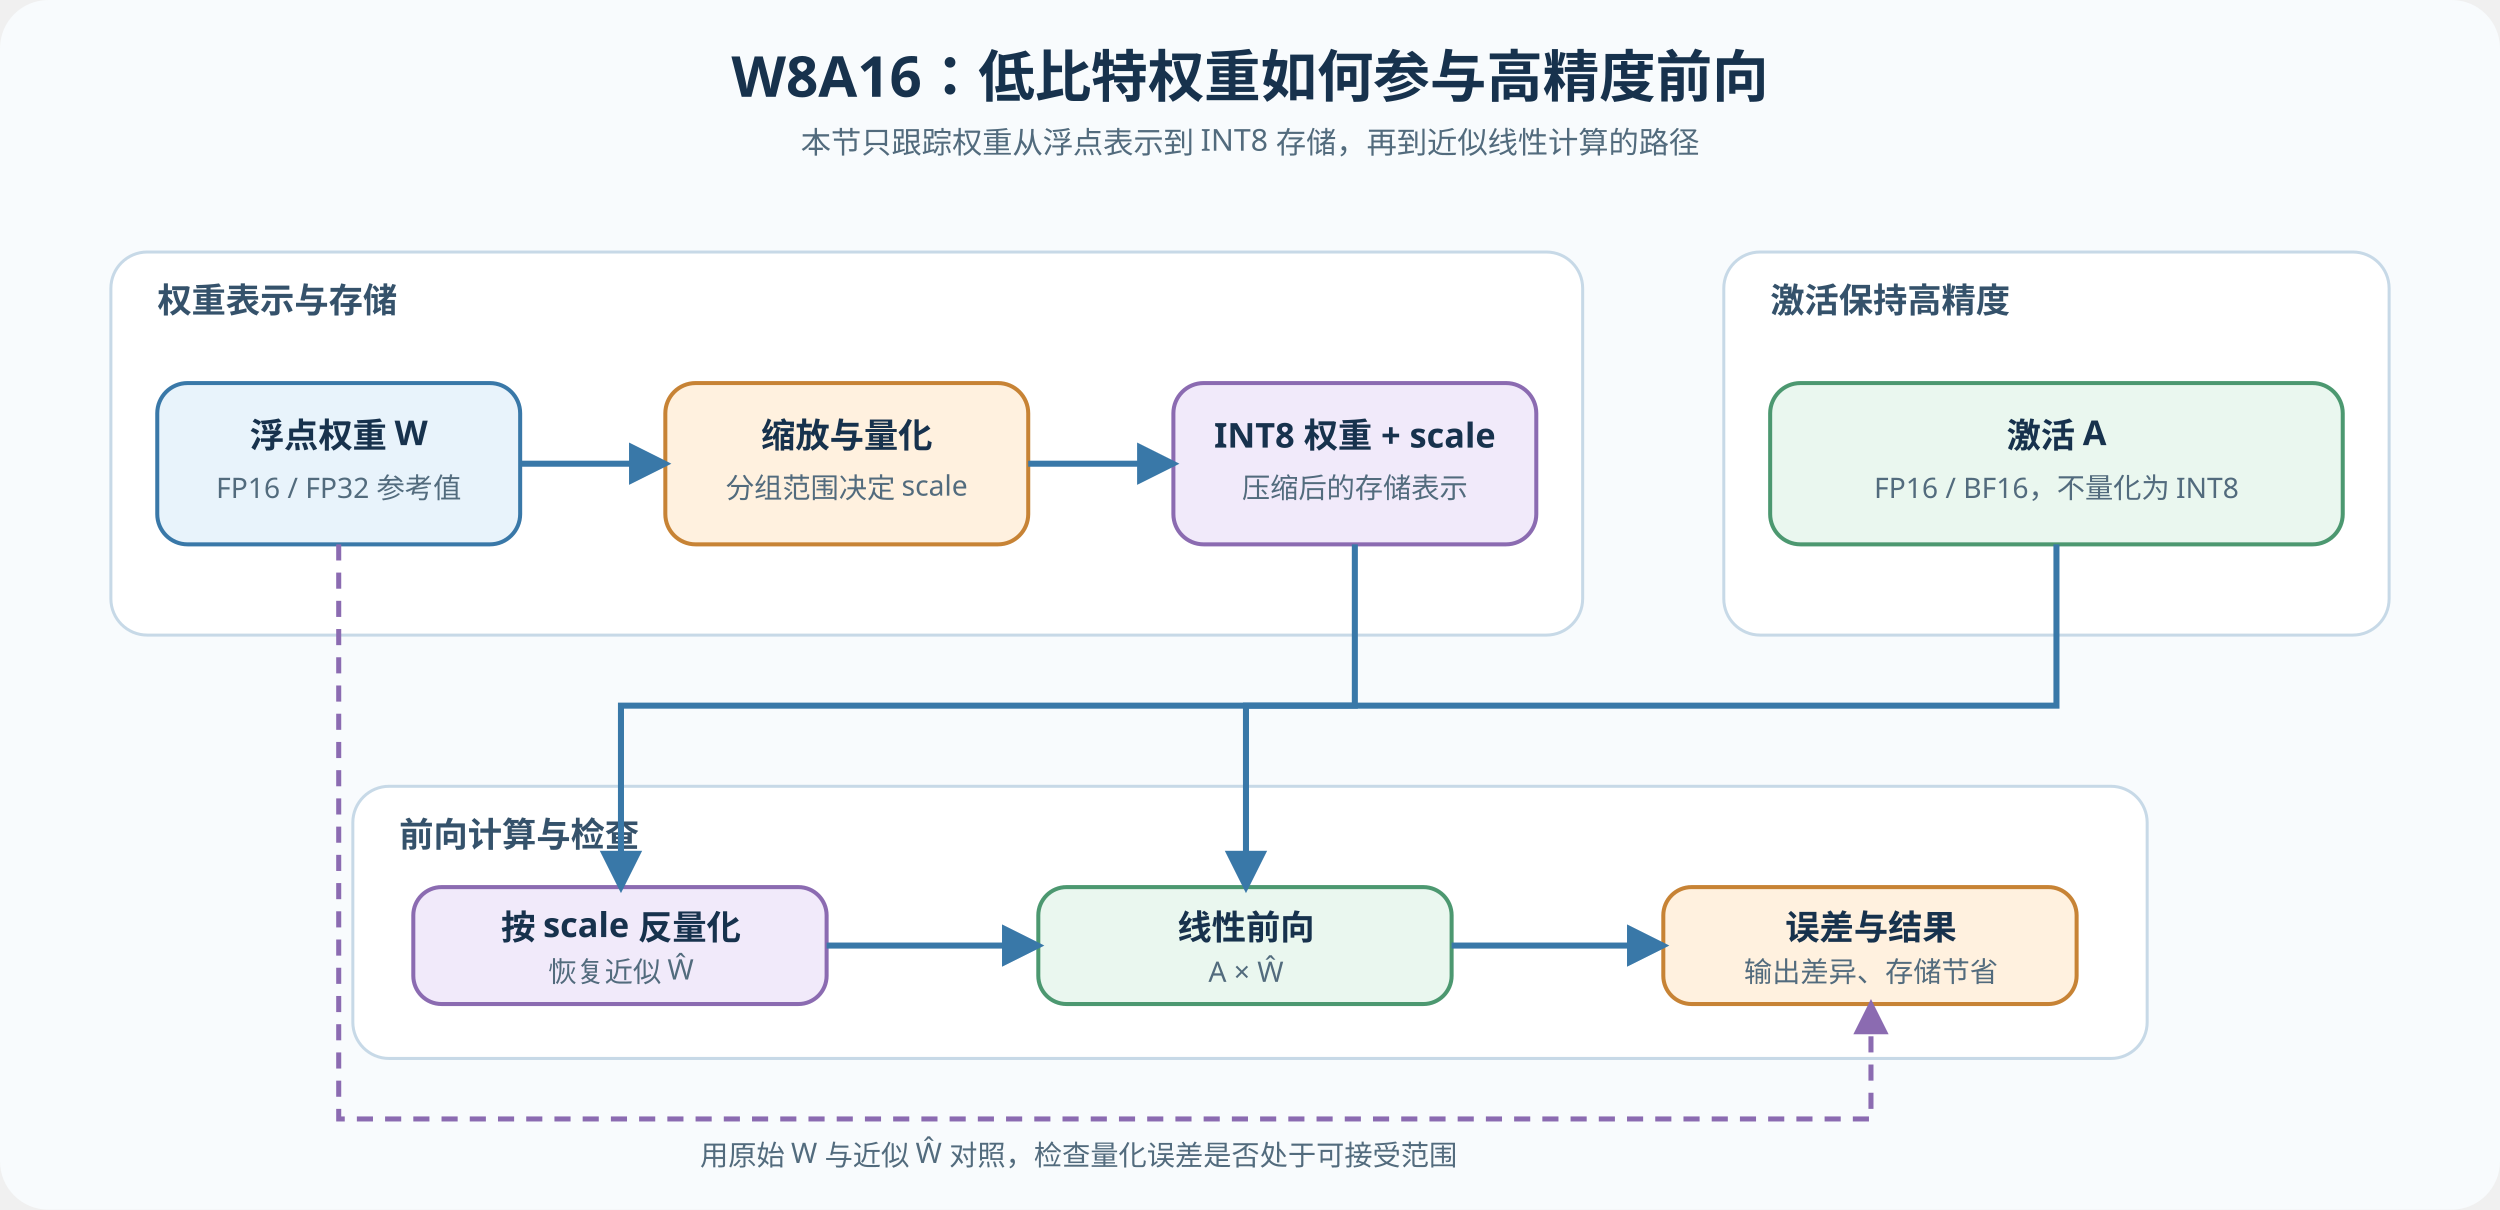
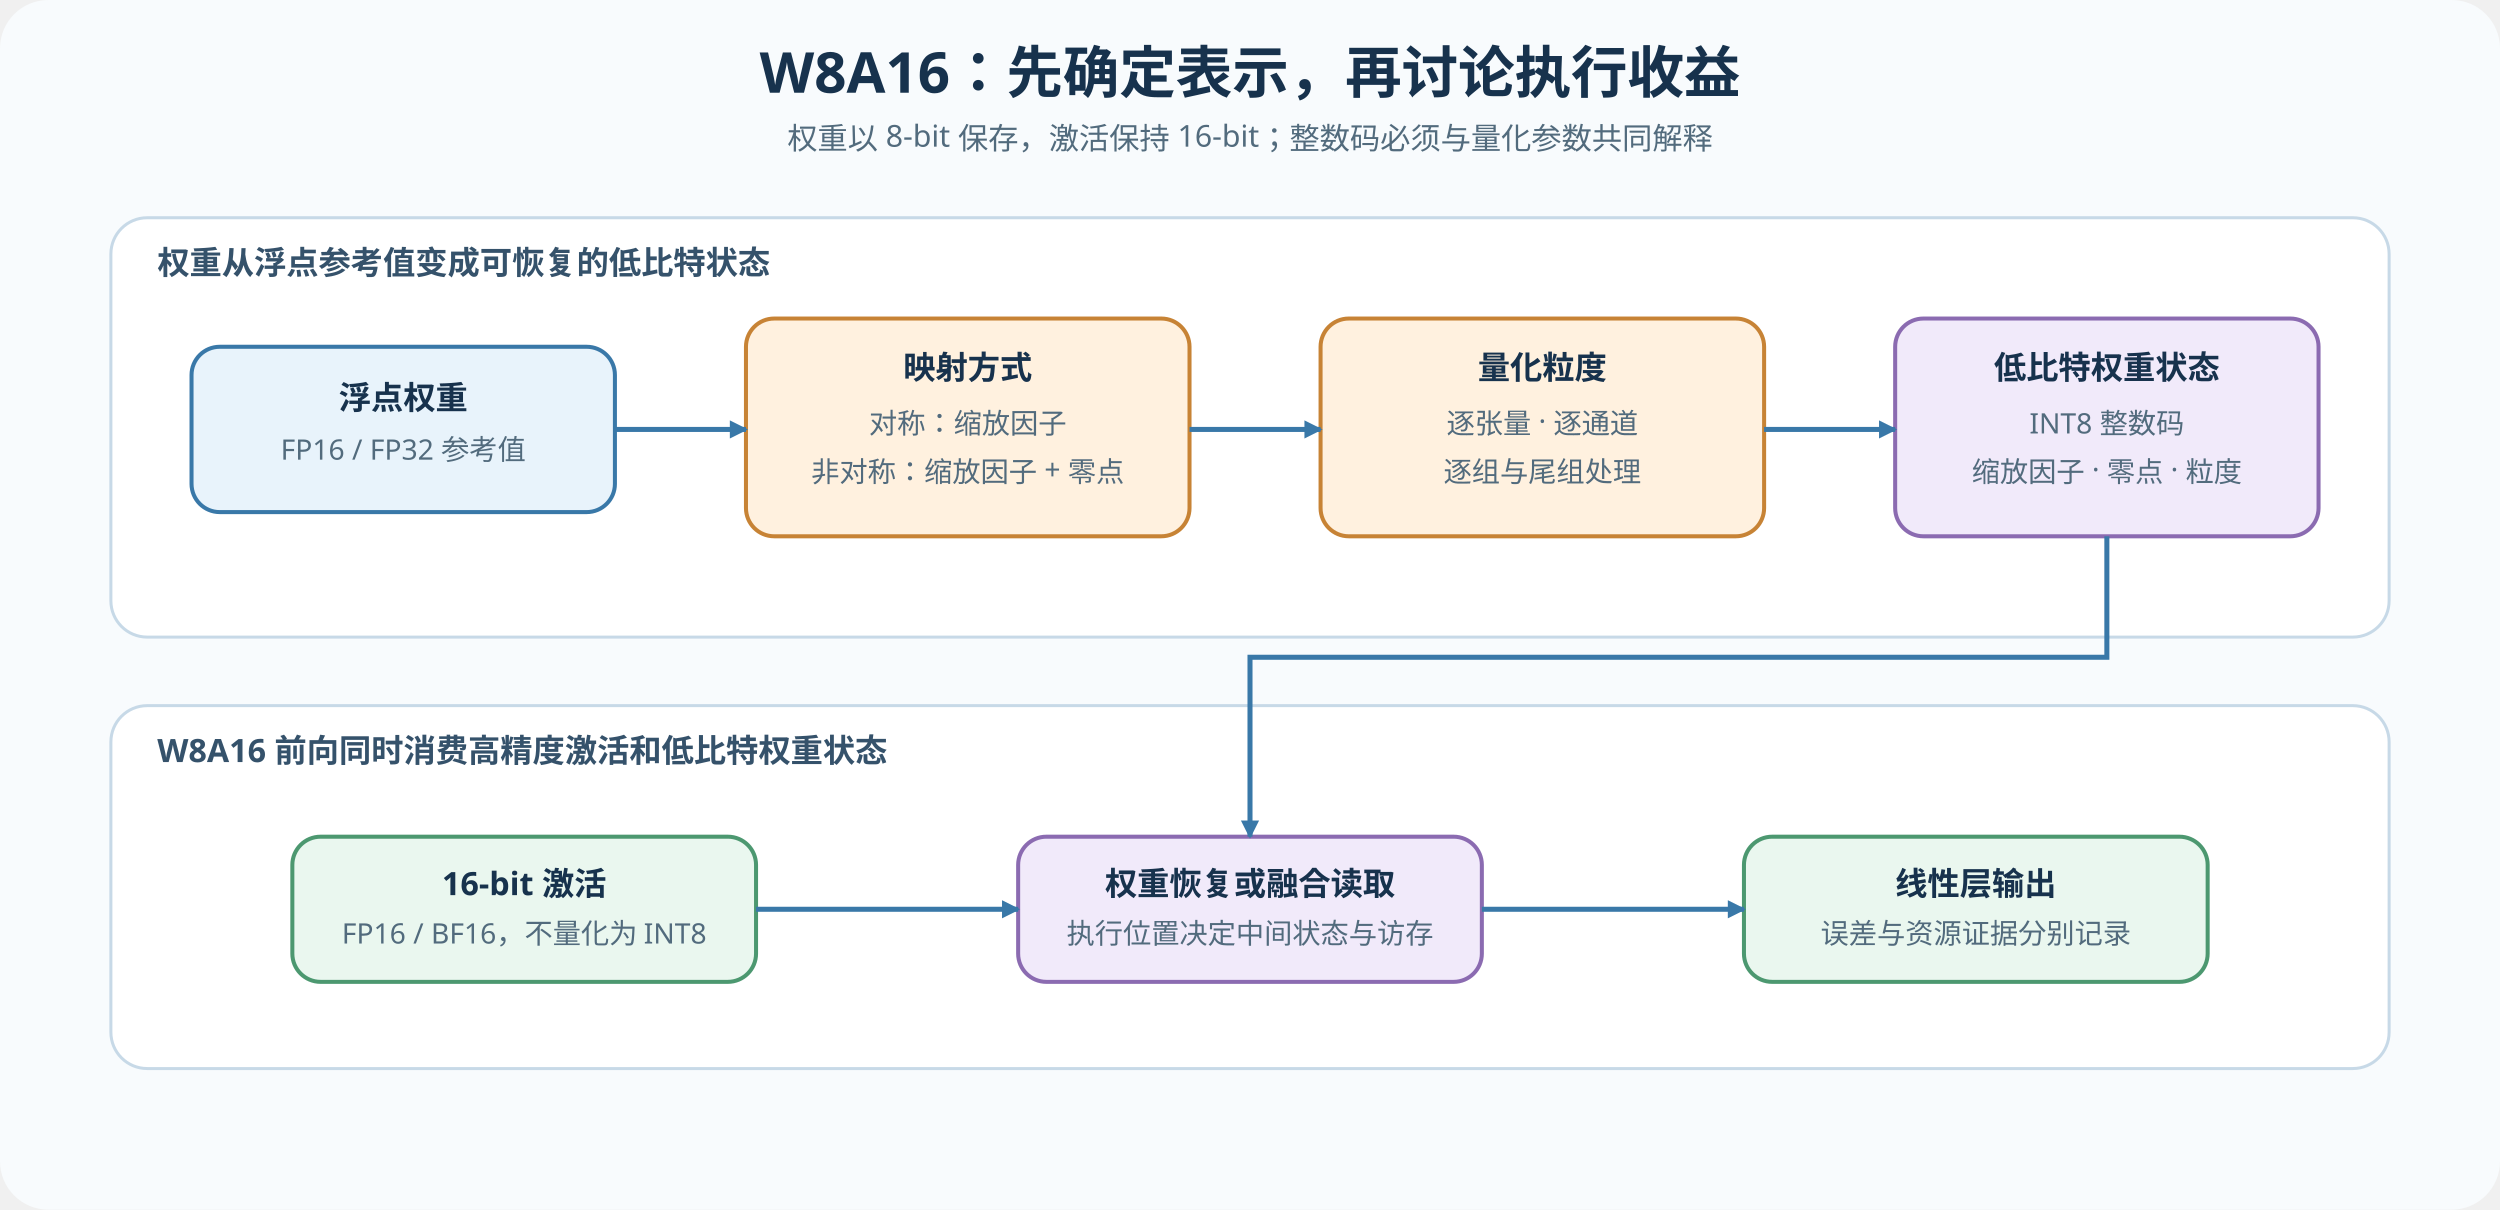
<svg xmlns="http://www.w3.org/2000/svg" width="1240" height="600" viewBox="0 0 1240 600" role="img" aria-labelledby="title desc">
  <defs>
-     <style>
-       .title{font:700 28px "Noto Sans SC","Microsoft YaHei",sans-serif;fill:#17324d}.sub{font:15px "Noto Sans SC","Microsoft YaHei",sans-serif;fill:#526b7d}.group{font:700 17px "Noto Sans SC","Microsoft YaHei",sans-serif;fill:#35526b}.h{font:700 17px "Noto Sans SC","Microsoft YaHei",sans-serif;fill:#17324d}.t{font:14px "Noto Sans SC","Microsoft YaHei",sans-serif;fill:#526b7d}.frame{fill:#fff;stroke:#c7d9e7;stroke-width:1.5}.blue{fill:#e8f3fb;stroke:#3978a8;stroke-width:2}.orange{fill:#fff1df;stroke:#c78335;stroke-width:2}.green{fill:#eaf7ef;stroke:#4c9870;stroke-width:2}.purple{fill:#f1eafa;stroke:#8b6bb1;stroke-width:2}.flow{stroke:#3978a8;stroke-width:3;fill:none;marker-end:url(#arrow)}.measure{stroke:#8b6bb1;stroke-width:2.5;stroke-dasharray:8 6;fill:none;marker-end:url(#purpleArrow)}
-     </style>
-     <marker id="arrow" markerWidth="7" markerHeight="7" refX="6" refY="3.5" orient="auto">
-       <path d="M0 0L7 3.5L0 7Z" fill="#3978a8" />
-     </marker>
-     <marker id="purpleArrow" markerWidth="7" markerHeight="7" refX="6" refY="3.5" orient="auto">
-       <path d="M0 0L7 3.5L0 7Z" fill="#8b6bb1" />
+     <style>.title{font:700 28px "Noto Sans SC","Microsoft YaHei",sans-serif;fill:#17324d}.sub{font:15px "Noto Sans SC","Microsoft YaHei",sans-serif;fill:#526b7d}.group{font:700 16px "Noto Sans SC","Microsoft YaHei",sans-serif;fill:#35526b}.h{font:700 16px "Noto Sans SC","Microsoft YaHei",sans-serif;fill:#17324d}.t{font:14px "Noto Sans SC","Microsoft YaHei",sans-serif;fill:#526b7d}.frame{fill:#fff;stroke:#c7d9e7;stroke-width:1.5}.blue{fill:#e8f3fb;stroke:#3978a8;stroke-width:2}.orange{fill:#fff1df;stroke:#c78335;stroke-width:2}.purple{fill:#f1eafa;stroke:#8b6bb1;stroke-width:2}.green{fill:#eaf7ef;stroke:#4c9870;stroke-width:2}.flow{stroke:#3978a8;stroke-width:2.5;fill:none}</style>
+     <marker id="arrow" markerUnits="userSpaceOnUse" markerWidth="9" markerHeight="9" refX="8" refY="4.5" orient="auto">
+       <path d="M0 0L9 4.5L0 9Z" fill="#3978a8" />
    </marker>
  </defs>
  <rect width="1240" height="600" rx="24" fill="#f8fbfd" />
-   <text x="620" y="48" text-anchor="middle" class="title">W8A16：低比特权重如何参与高精度前向</text>
-   <text x="620" y="76" text-anchor="middle" class="sub">本节只跟踪权重从浮点表示到 INT8 存储，再到近似线性计算的路径</text>
-   <rect x="55" y="125" width="730" height="190" rx="18" class="frame" />
-   <text x="78" y="155" class="group">权重表示与存储</text>
-   <rect x="78" y="190" width="180" height="80" rx="15" class="blue" />
-   <text x="168" y="222" text-anchor="middle" class="h">浮点权重 W</text>
-   <text x="168" y="247" text-anchor="middle" class="t">FP16 / FP32 参考值</text>
-   <rect x="330" y="190" width="180" height="80" rx="15" class="orange" />
-   <text x="420" y="222" text-anchor="middle" class="h">缩放与量化</text>
-   <text x="420" y="247" text-anchor="middle" class="t">分组范围决定 scale</text>
-   <rect x="582" y="190" width="180" height="80" rx="15" class="purple" />
-   <text x="672" y="222" text-anchor="middle" class="h">INT8 权重 + scale</text>
-   <text x="672" y="247" text-anchor="middle" class="t">压缩后的存储表示</text>
-   <path d="M258 230H330" class="flow" />
-   <path d="M510 230H582" class="flow" />
-   <rect x="855" y="125" width="330" height="190" rx="18" class="frame" />
-   <text x="878" y="155" class="group">激活保持高精度</text>
-   <rect x="878" y="190" width="284" height="80" rx="15" class="green" />
-   <text x="1020" y="222" text-anchor="middle" class="h">激活 A</text>
-   <text x="1020" y="247" text-anchor="middle" class="t">FP16 / BF16，不量化为 INT8</text>
-   <rect x="175" y="390" width="890" height="135" rx="18" class="frame" />
-   <text x="198" y="420" class="group">前向计算与检查</text>
-   <rect x="205" y="440" width="205" height="58" rx="14" class="purple" />
-   <text x="308" y="466" text-anchor="middle" class="h">按 scale 反量化</text>
-   <text x="308" y="487" text-anchor="middle" class="t">恢复近似 Ŵ</text>
-   <rect x="515" y="440" width="205" height="58" rx="14" class="green" />
-   <text x="618" y="466" text-anchor="middle" class="h">线性前向</text>
-   <text x="618" y="487" text-anchor="middle" class="t">A × Ŵ</text>
-   <rect x="825" y="440" width="205" height="58" rx="14" class="orange" />
-   <text x="928" y="466" text-anchor="middle" class="h">误差与结果</text>
-   <text x="928" y="487" text-anchor="middle" class="t">输出差异、存储节省</text>
-   <path d="M672 270V350H308V440" class="flow" />
-   <path d="M1020 270V350H618V440" class="flow" />
-   <path d="M410 469H515" class="flow" />
-   <path d="M720 469H825" class="flow" />
-   <path d="M168 270V555H928V498" class="measure" />
-   <text x="535" y="578" text-anchor="middle" class="t">用原始 W 与近似 Ŵ 对照，检查量化误差是否处于可接受范围</text>
+   <text x="620" y="46" text-anchor="middle" class="title">W8A16：先确定表示，再讨论执行收益</text>
+   <text x="620" y="74" text-anchor="middle" class="sub">权重以 8-bit 保存，激活保持 16-bit；整数码必须与量化参数共同解释</text>
+   <rect x="55" y="108" width="1130" height="208" rx="18" class="frame" />
+   <text x="78" y="136" class="group">权重从浮点参考值变成可恢复的低比特状态</text>
+   <rect x="95" y="172" width="210" height="82" rx="14" class="blue" />
+   <text x="200" y="203" text-anchor="middle" class="h">浮点权重</text>
+   <text x="200" y="228" text-anchor="middle" class="t">FP16 / FP32 参考值</text>
+   <rect x="370" y="158" width="220" height="108" rx="14" class="orange" />
+   <text x="480" y="188" text-anchor="middle" class="h">映射方式</text>
+   <text x="480" y="215" text-anchor="middle" class="t">对称：缩放因子</text>
+   <text x="480" y="239" text-anchor="middle" class="t">非对称：缩放因子 + 零点</text>
+   <rect x="655" y="158" width="220" height="108" rx="14" class="orange" />
+   <text x="765" y="188" text-anchor="middle" class="h">量化粒度</text>
+   <text x="765" y="215" text-anchor="middle" class="t">逐张量 · 逐通道</text>
+   <text x="765" y="239" text-anchor="middle" class="t">逐组与尾组处理</text>
+   <rect x="940" y="158" width="210" height="108" rx="14" class="purple" />
+   <text x="1045" y="188" text-anchor="middle" class="h">低比特权重状态</text>
+   <text x="1045" y="215" text-anchor="middle" class="t">INT8 整数码</text>
+   <text x="1045" y="239" text-anchor="middle" class="t">缩放因子 · 零点 · 粒度</text>
+   <path d="M305 213H370" class="flow" marker-end="url(#arrow)" />
+   <path d="M590 213H655" class="flow" marker-end="url(#arrow)" />
+   <path d="M875 213H940" class="flow" marker-end="url(#arrow)" />
+   <rect x="55" y="350" width="1130" height="180" rx="18" class="frame" />
+   <text x="78" y="378" class="group">W8A16 前向同时消费高精度激活和低比特权重状态</text>
+   <rect x="145" y="415" width="230" height="72" rx="14" class="green" />
+   <text x="260" y="444" text-anchor="middle" class="h">16-bit 激活</text>
+   <text x="260" y="468" text-anchor="middle" class="t">FP16 / BF16，不量化为 INT8</text>
+   <rect x="505" y="415" width="230" height="72" rx="14" class="purple" />
+   <text x="620" y="444" text-anchor="middle" class="h">权重恢复或融合读取</text>
+   <text x="620" y="468" text-anchor="middle" class="t">执行位置决定中间状态与访存</text>
+   <rect x="865" y="415" width="230" height="72" rx="14" class="green" />
+   <text x="980" y="444" text-anchor="middle" class="h">线性层输出</text>
+   <text x="980" y="468" text-anchor="middle" class="t">误差与资源证据分别记录</text>
+   <path d="M1045 266V326H620V415" class="flow" marker-end="url(#arrow)" />
+   <path d="M375 451H505" class="flow" marker-end="url(#arrow)" />
+   <path d="M735 451H865" class="flow" marker-end="url(#arrow)" />
</svg>
